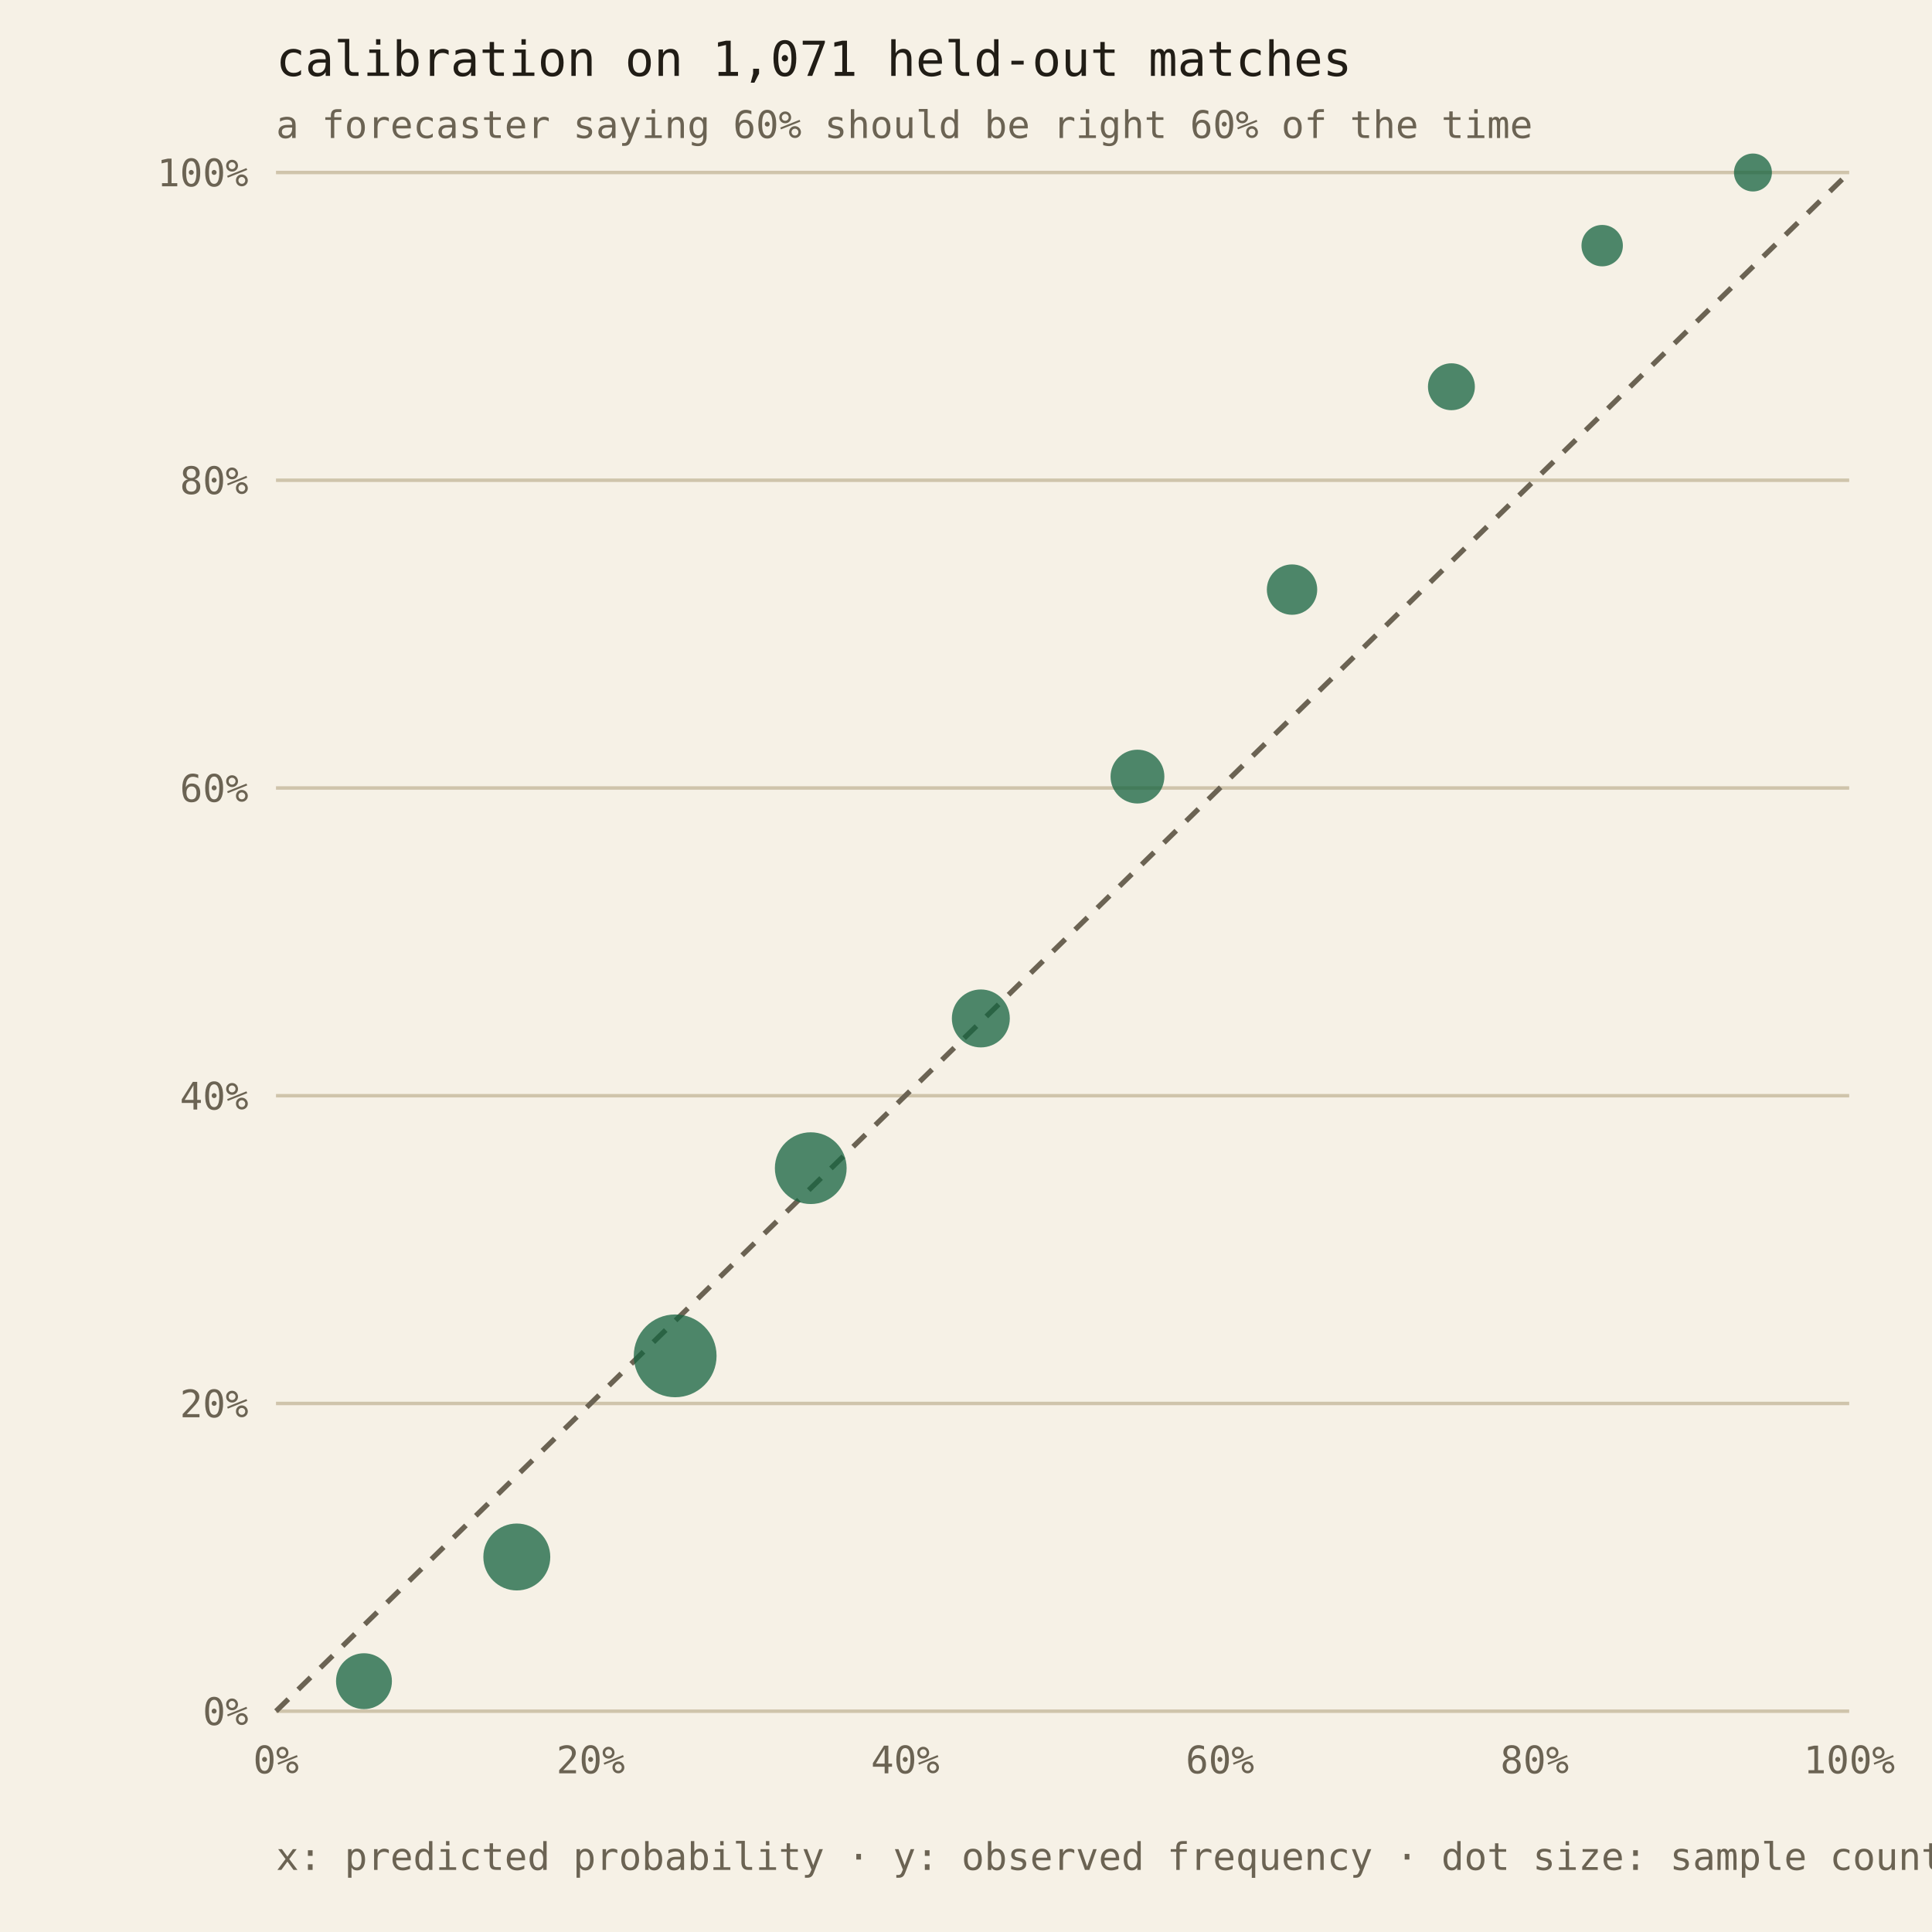
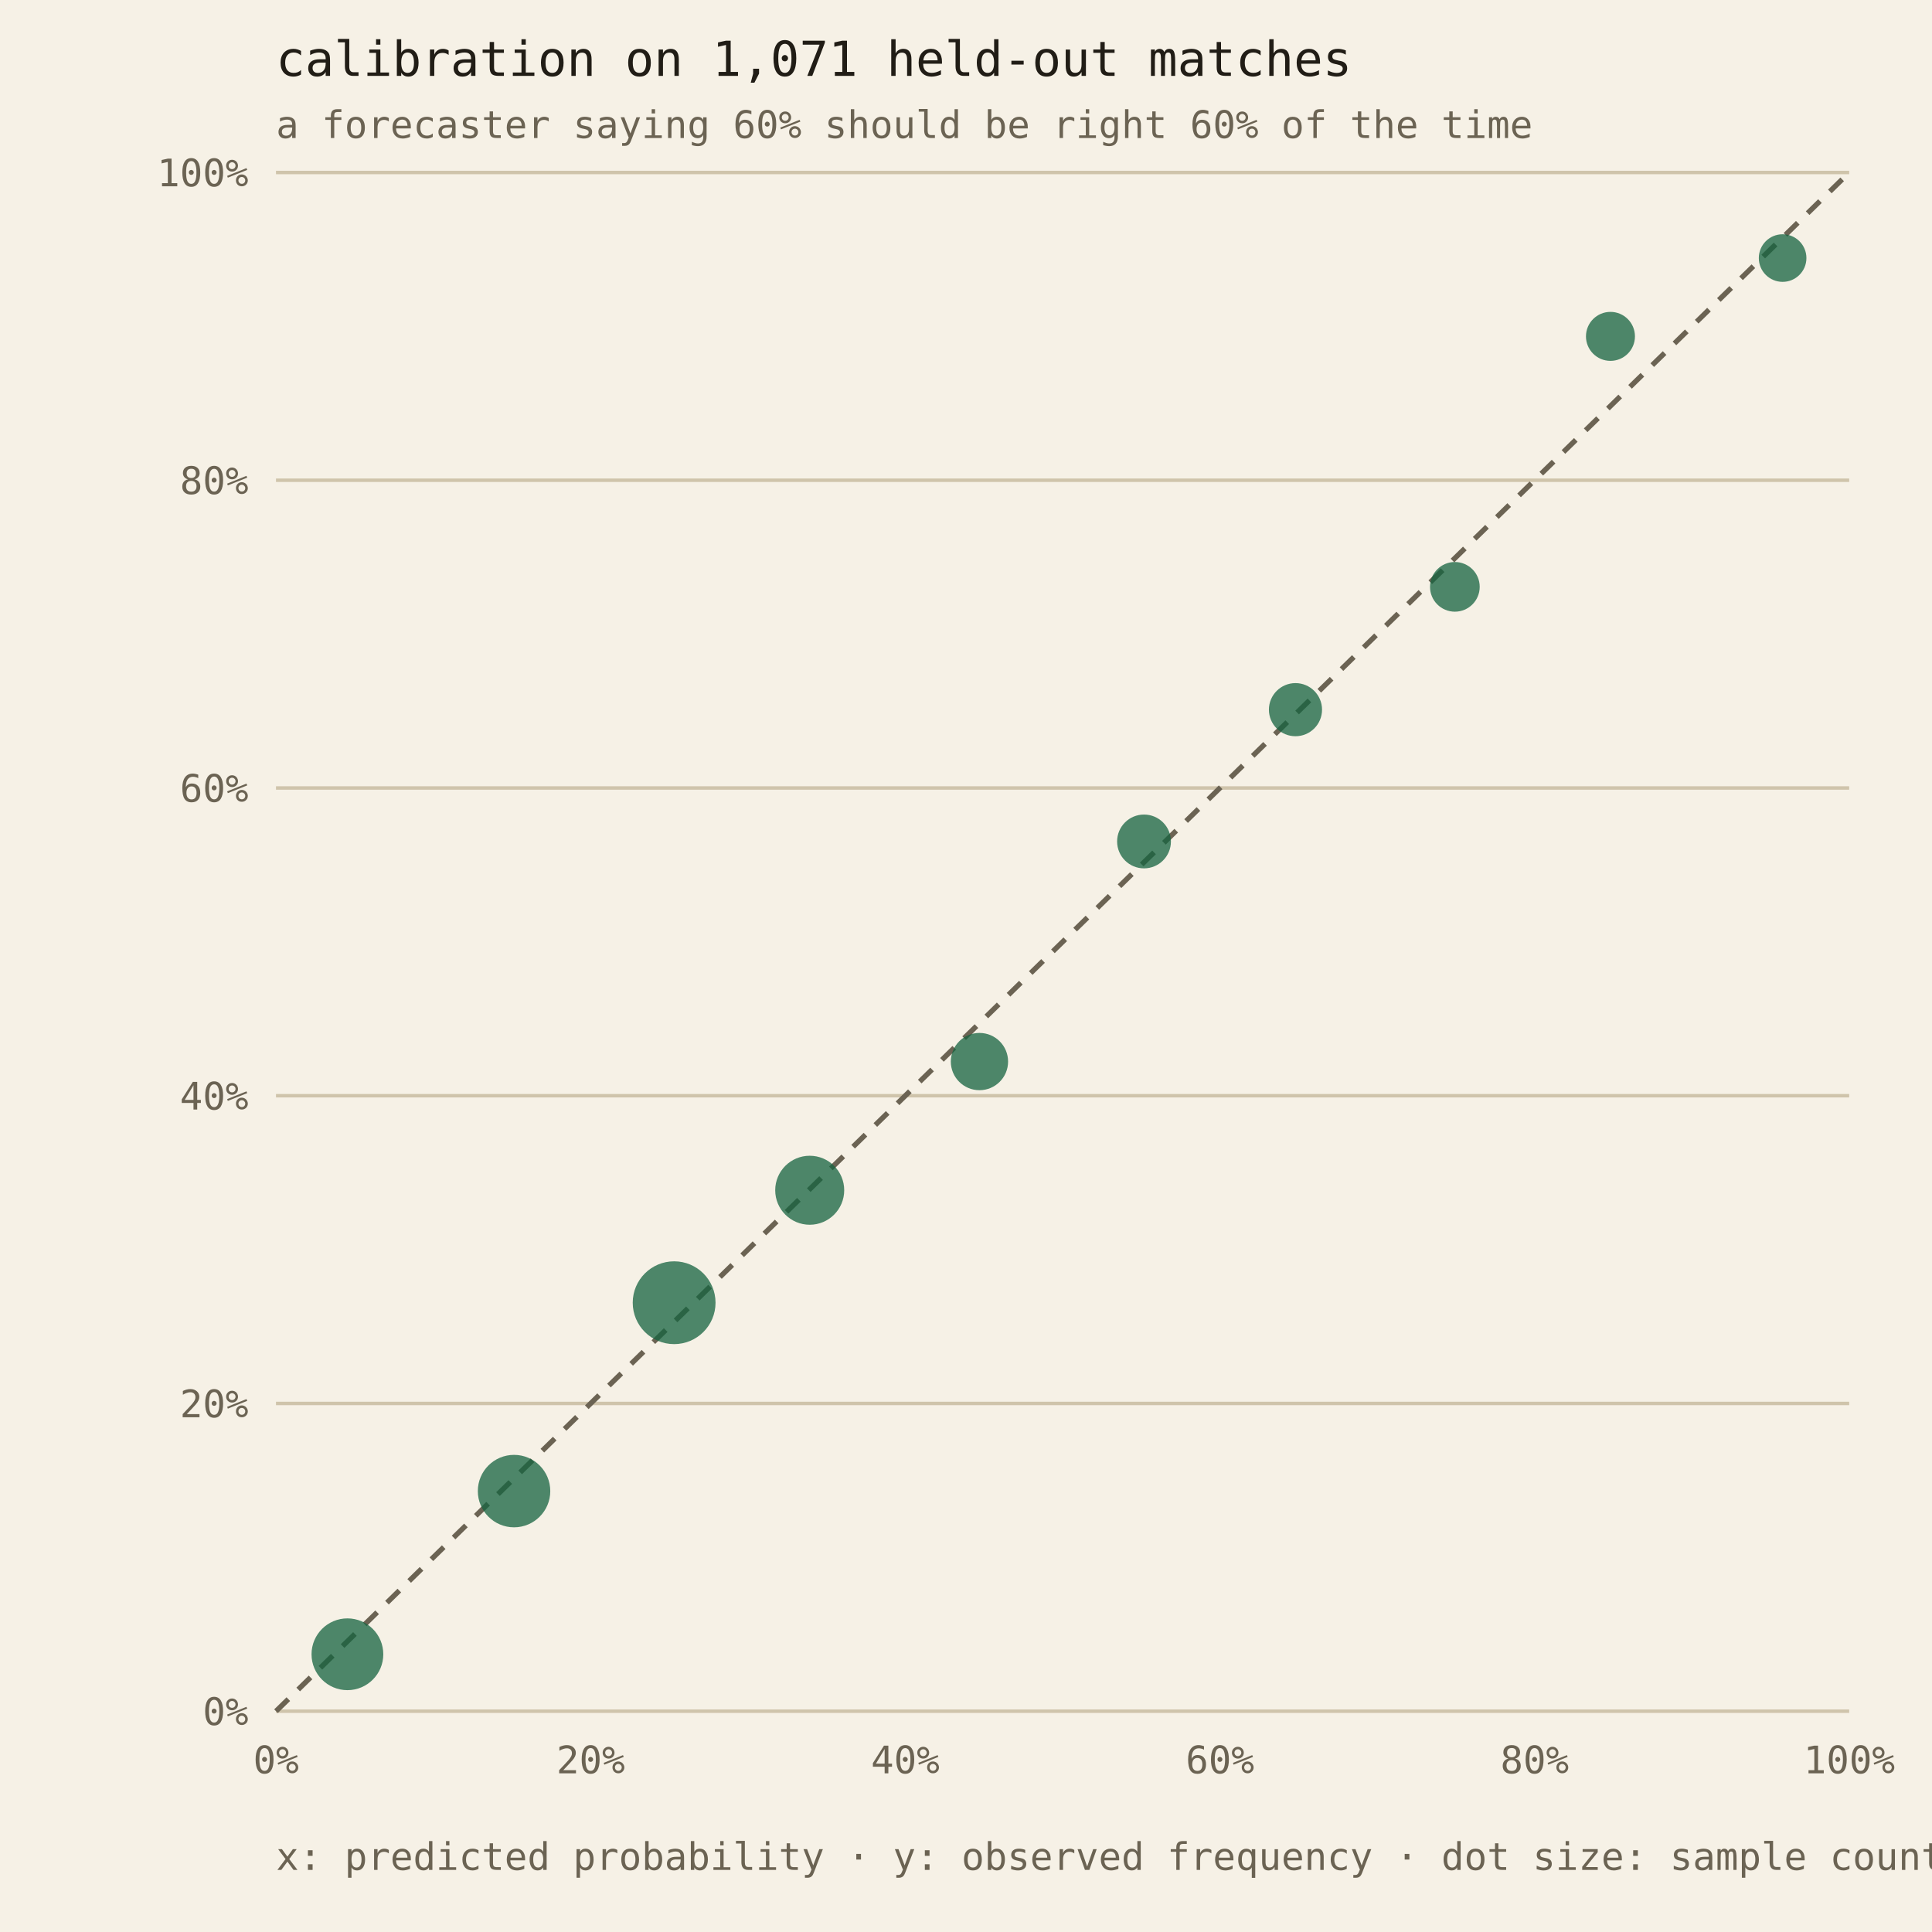
<svg xmlns="http://www.w3.org/2000/svg" viewBox="0 0 560 560">
  <rect width="560" height="560" fill="#f6f1e6" />
  <text x="80.0" y="22.0" font-size="14" fill="#211d16" text-anchor="start" font-family="ui-monospace,Menlo,monospace">calibration on 1,071 held-out matches</text>
  <text x="80.0" y="40.0" font-size="11" fill="#6b6353" text-anchor="start" font-family="ui-monospace,Menlo,monospace">a forecaster saying 60% should be right 60% of the time</text>
  <line x1="80" y1="496" x2="536" y2="496" stroke="#cfc4ab" />
  <text x="72.0" y="500.0" font-size="11" fill="#6b6353" text-anchor="end" font-family="ui-monospace,Menlo,monospace">0%</text>
  <text x="80.0" y="514.0" font-size="11" fill="#6b6353" text-anchor="middle" font-family="ui-monospace,Menlo,monospace">0%</text>
  <line x1="80" y1="406.8" x2="536" y2="406.8" stroke="#cfc4ab" />
  <text x="72.0" y="410.8" font-size="11" fill="#6b6353" text-anchor="end" font-family="ui-monospace,Menlo,monospace">20%</text>
  <text x="171.2" y="514.0" font-size="11" fill="#6b6353" text-anchor="middle" font-family="ui-monospace,Menlo,monospace">20%</text>
  <line x1="80" y1="317.6" x2="536" y2="317.6" stroke="#cfc4ab" />
  <text x="72.0" y="321.6" font-size="11" fill="#6b6353" text-anchor="end" font-family="ui-monospace,Menlo,monospace">40%</text>
  <text x="262.4" y="514.0" font-size="11" fill="#6b6353" text-anchor="middle" font-family="ui-monospace,Menlo,monospace">40%</text>
  <line x1="80" y1="228.4" x2="536" y2="228.4" stroke="#cfc4ab" />
  <text x="72.0" y="232.4" font-size="11" fill="#6b6353" text-anchor="end" font-family="ui-monospace,Menlo,monospace">60%</text>
  <text x="353.6" y="514.0" font-size="11" fill="#6b6353" text-anchor="middle" font-family="ui-monospace,Menlo,monospace">60%</text>
  <line x1="80" y1="139.2" x2="536" y2="139.2" stroke="#cfc4ab" />
  <text x="72.0" y="143.2" font-size="11" fill="#6b6353" text-anchor="end" font-family="ui-monospace,Menlo,monospace">80%</text>
  <text x="444.8" y="514.0" font-size="11" fill="#6b6353" text-anchor="middle" font-family="ui-monospace,Menlo,monospace">80%</text>
  <line x1="80" y1="50" x2="536" y2="50" stroke="#cfc4ab" />
  <text x="72.0" y="54.0" font-size="11" fill="#6b6353" text-anchor="end" font-family="ui-monospace,Menlo,monospace">100%</text>
  <text x="536.0" y="514.0" font-size="11" fill="#6b6353" text-anchor="middle" font-family="ui-monospace,Menlo,monospace">100%</text>
  <line x1="80" y1="496" x2="536" y2="50" stroke="#6b6353" stroke-width="1.5" stroke-dasharray="5 4" />
-   <circle cx="105.5" cy="487.3" r="8.1" fill="#14633f" opacity="0.75" />
-   <circle cx="149.8" cy="451.3" r="9.7" fill="#14633f" opacity="0.75" />
-   <circle cx="195.7" cy="393.0" r="12.0" fill="#14633f" opacity="0.75" />
-   <circle cx="235.0" cy="338.6" r="10.4" fill="#14633f" opacity="0.75" />
-   <circle cx="284.3" cy="295.2" r="8.4" fill="#14633f" opacity="0.75" />
-   <circle cx="329.7" cy="225.1" r="7.8" fill="#14633f" opacity="0.75" />
-   <circle cx="374.5" cy="170.9" r="7.3" fill="#14633f" opacity="0.75" />
-   <circle cx="420.7" cy="112.1" r="6.8" fill="#14633f" opacity="0.75" />
-   <circle cx="464.4" cy="71.2" r="6.0" fill="#14633f" opacity="0.75" />
-   <circle cx="508.1" cy="50.0" r="5.5" fill="#14633f" opacity="0.75" />
+   <circle cx="100.7" cy="479.5" r="10.4" fill="#14633f" opacity="0.75" />
+   <circle cx="149.0" cy="432.2" r="10.5" fill="#14633f" opacity="0.75" />
+   <circle cx="195.4" cy="377.6" r="12.0" fill="#14633f" opacity="0.75" />
+   <circle cx="234.7" cy="345.0" r="10.0" fill="#14633f" opacity="0.75" />
+   <circle cx="283.9" cy="307.7" r="8.3" fill="#14633f" opacity="0.75" />
+   <circle cx="331.6" cy="243.9" r="7.8" fill="#14633f" opacity="0.75" />
+   <circle cx="375.5" cy="205.7" r="7.7" fill="#14633f" opacity="0.75" />
+   <circle cx="421.7" cy="170.1" r="7.2" fill="#14633f" opacity="0.75" />
+   <circle cx="466.8" cy="97.5" r="7.1" fill="#14633f" opacity="0.75" />
+   <circle cx="516.7" cy="74.8" r="6.9" fill="#14633f" opacity="0.75" />
  <text x="80.0" y="542.0" font-size="11" fill="#6b6353" text-anchor="start" font-family="ui-monospace,Menlo,monospace">x: predicted probability · y: observed frequency · dot size: sample count</text>
</svg>
